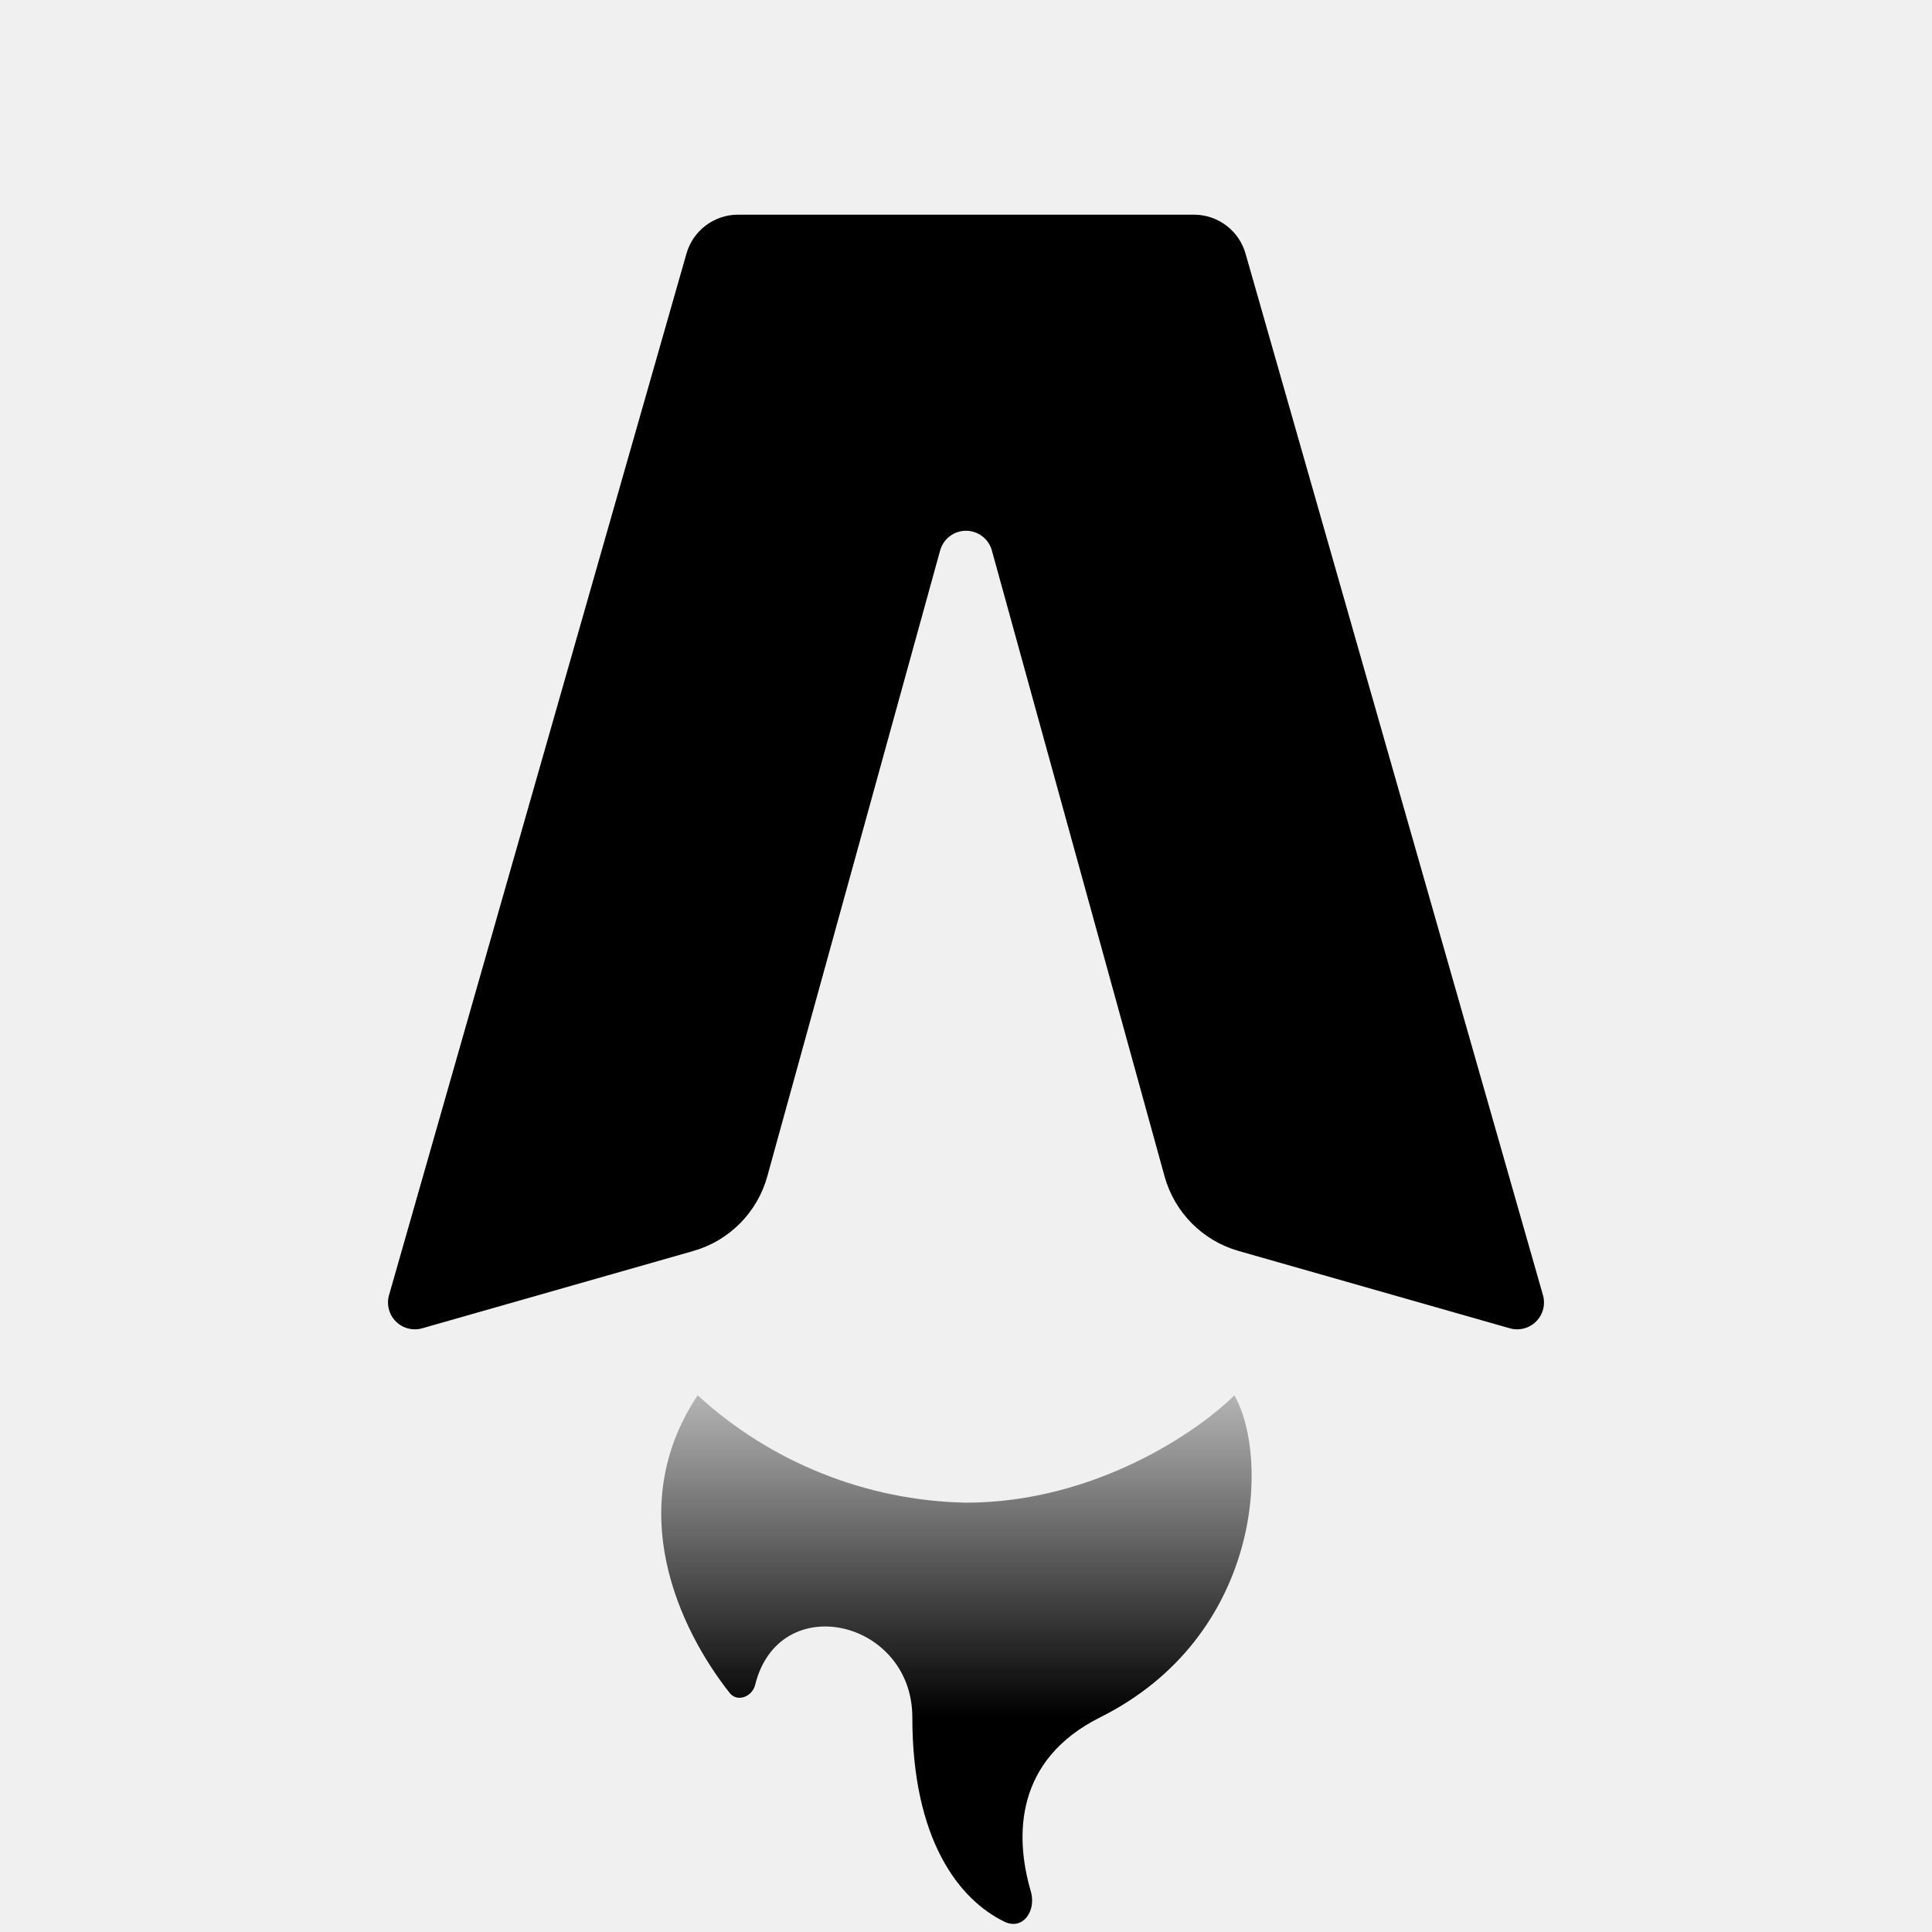
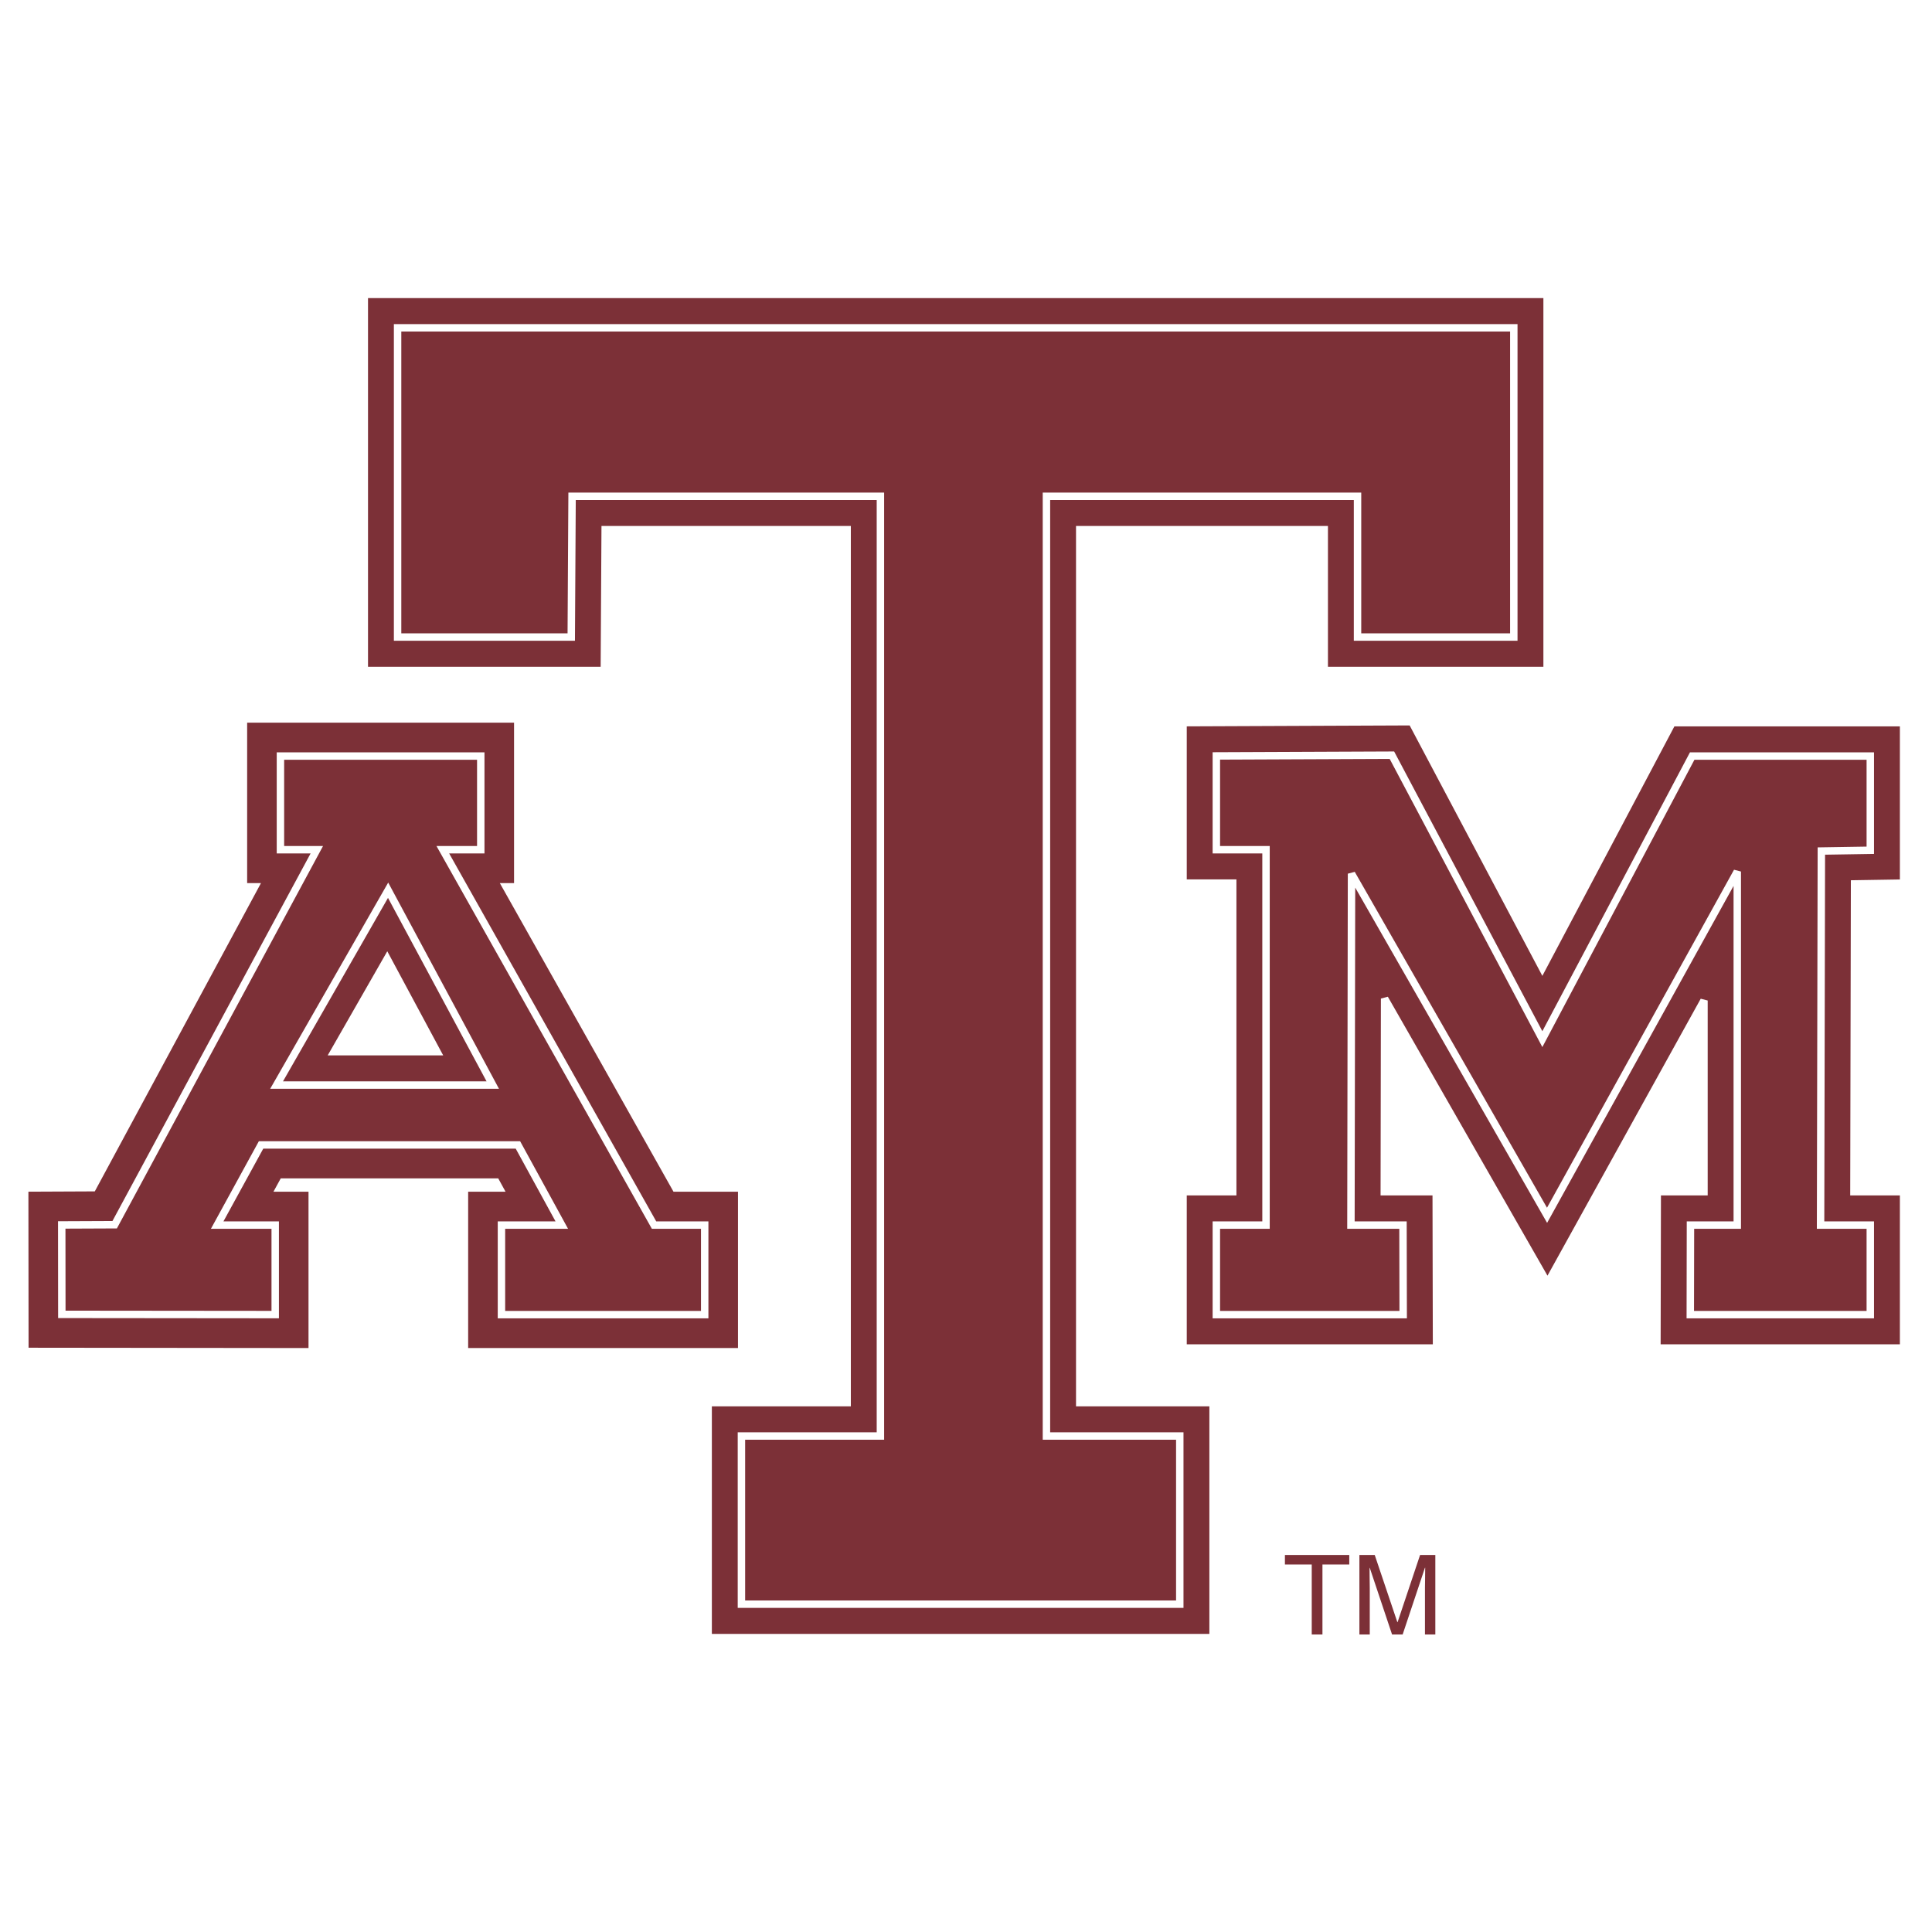
- <svg xmlns="http://www.w3.org/2000/svg" fill="none" viewBox="0 0 36 36">
-   <path fill="#000" d="M22.25 4h-8.5a1 1 0 0 0-.96.73l-5.54 19.4a.5.5 0 0 0 .62.62l5.05-1.44a2 2 0 0 0 1.38-1.4l3.22-11.66a.5.5 0 0 1 .96 0l3.22 11.67a2 2 0 0 0 1.38 1.39l5.05 1.44a.5.5 0 0 0 .62-.62l-5.54-19.4a1 1 0 0 0-.96-.73Z" />
-   <path fill="url(#gradient)" d="M18 28a7.63 7.63 0 0 1-5-2c-1.4 2.1-.35 4.35.6 5.55.14.17.41.07.47-.15.44-1.8 2.93-1.22 2.93.6 0 2.28.87 3.4 1.72 3.81.34.16.59-.2.49-.56-.31-1.05-.29-2.46 1.29-3.25 3-1.5 3.17-4.83 2.5-6-.67.67-2.6 2-5 2Z" />
-   <defs>
-     <linearGradient id="gradient" x1="16" x2="16" y1="32" y2="24" gradientUnits="userSpaceOnUse">
-       <stop stop-color="#000" />
-       <stop offset="1" stop-color="#000" stop-opacity="0" />
-     </linearGradient>
-   </defs>
-   <style>
-     @media (prefers-color-scheme:dark){:root{filter:invert(100%)}}
-   </style>
+ <svg xmlns="http://www.w3.org/2000/svg" width="2500" height="2500" viewBox="0 0 192.756 192.756">
+   <path fill-rule="evenodd" clip-rule="evenodd" fill="#fff" d="M0 0h192.756v192.756H0V0z" />
+   <path fill-rule="evenodd" clip-rule="evenodd" fill="#7c3037" stroke="#fff" stroke-width=".741" stroke-miterlimit="2.613" d="M154.355 29.373v37.52h-22.236V52.848h-24.394v87.093h13.304v23.442H70.652v-23.442h13.866V52.848h-24.14l-.082 14.045h-23.95v-37.52h118.009z" />
+   <path fill-rule="evenodd" clip-rule="evenodd" fill="#7c3037" stroke="#fff" stroke-width=".741" stroke-miterlimit="2.613" d="M140.863 72.005l13.018 24.567L166.832 72.1h23.09v16.01l-4.891.078-.064 30.707h4.955v15.599h-24.611l.033-15.599h4.662V99.822l-15.608 28.207-16.255-28.402-.032 19.268h5.18l.033 15.599h-25.291v-15.599h4.955V88.11h-4.955V72.1l22.83-.095z" />
+   <path fill-rule="evenodd" clip-rule="evenodd" fill="#7c3037" d="M128.197 156.09h2.676v6.984h1.068v-6.984h2.676v-.949h-6.42v.949zM143.203 163.074v-7.934h-1.521l-2.246 6.707h-.021l-2.258-6.707h-1.529v7.934h1.033v-4.686c0-.232-.021-1.238-.021-1.967h.021l2.225 6.652h1.057l2.225-6.664h.023c0 .74-.023 1.746-.023 1.979v4.686h1.035z" />
+   <path fill-rule="evenodd" clip-rule="evenodd" fill="#7c3037" stroke="#fff" stroke-width=".741" stroke-miterlimit="2.613" d="M151.033 63.56h-15.592V49.516h-31.037v93.757h13.303v16.776H73.973v-16.776h13.866V49.516H57.076l-.082 14.044H39.667V32.706h111.366V63.56z" />
+   <path fill-rule="evenodd" clip-rule="evenodd" fill="#7c3037" stroke="#fff" stroke-width=".741" stroke-miterlimit="2.613" d="M153.881 103.676l14.949-28.243h17.77v9.397l-4.883.078-.078 37.321h4.961v8.931h-17.959l.017-8.931h4.67V86.953l-18.978 34.299-19.508-34.084-.059 35.061h5.194l.019 8.931h-18.641v-8.931h4.956V84.776h-4.956v-9.357l17.516-.073 15.01 28.33z" />
+   <path fill-rule="evenodd" clip-rule="evenodd" fill="#7c3037" d="M51.287 72.1v16.01h-1.418l17.325 30.785h6.435v15.599H46.708v-15.599h3.729l-.729-1.331H28.011l-.728 1.331h3.497v15.599l-27.929-.031-.017-15.568 6.623-.03L26.036 88.11h-1.378V72.1h26.629z" />
+   <path d="M49.164 108.258l-10.443-19.44-11.126 19.44h21.569zm-1.198-23.482h-3.787l21.076 37.452h5.053v8.932H50.03v-8.932h6.021l-4.378-7.998H26.046l-4.378 7.998h5.79v8.928l-21.289-.021-.009-8.922 5.281-.023 20.168-37.413h-3.63v-9.343h19.987v9.342z" fill-rule="evenodd" clip-rule="evenodd" fill="#7c3037" />
+   <path d="M49.164 108.258l-10.443-19.44-11.126 19.44h21.569zm-1.198-23.482h-3.787l21.076 37.452h5.053v8.932H50.03v-8.932h6.021l-4.378-7.998H26.046l-4.378 7.998h5.79v8.928l-21.289-.021-.009-8.922 5.281-.023 20.168-37.413h-3.63v-9.343h19.987v9.342z" fill="none" stroke="#fff" stroke-width=".741" stroke-miterlimit="2.613" />
+   <path fill-rule="evenodd" clip-rule="evenodd" fill="#fff" stroke="#fff" stroke-width=".741" stroke-miterlimit="2.613" d="M33.333 104.926l5.296-9.254 4.97 9.254H33.333z" />
</svg>
